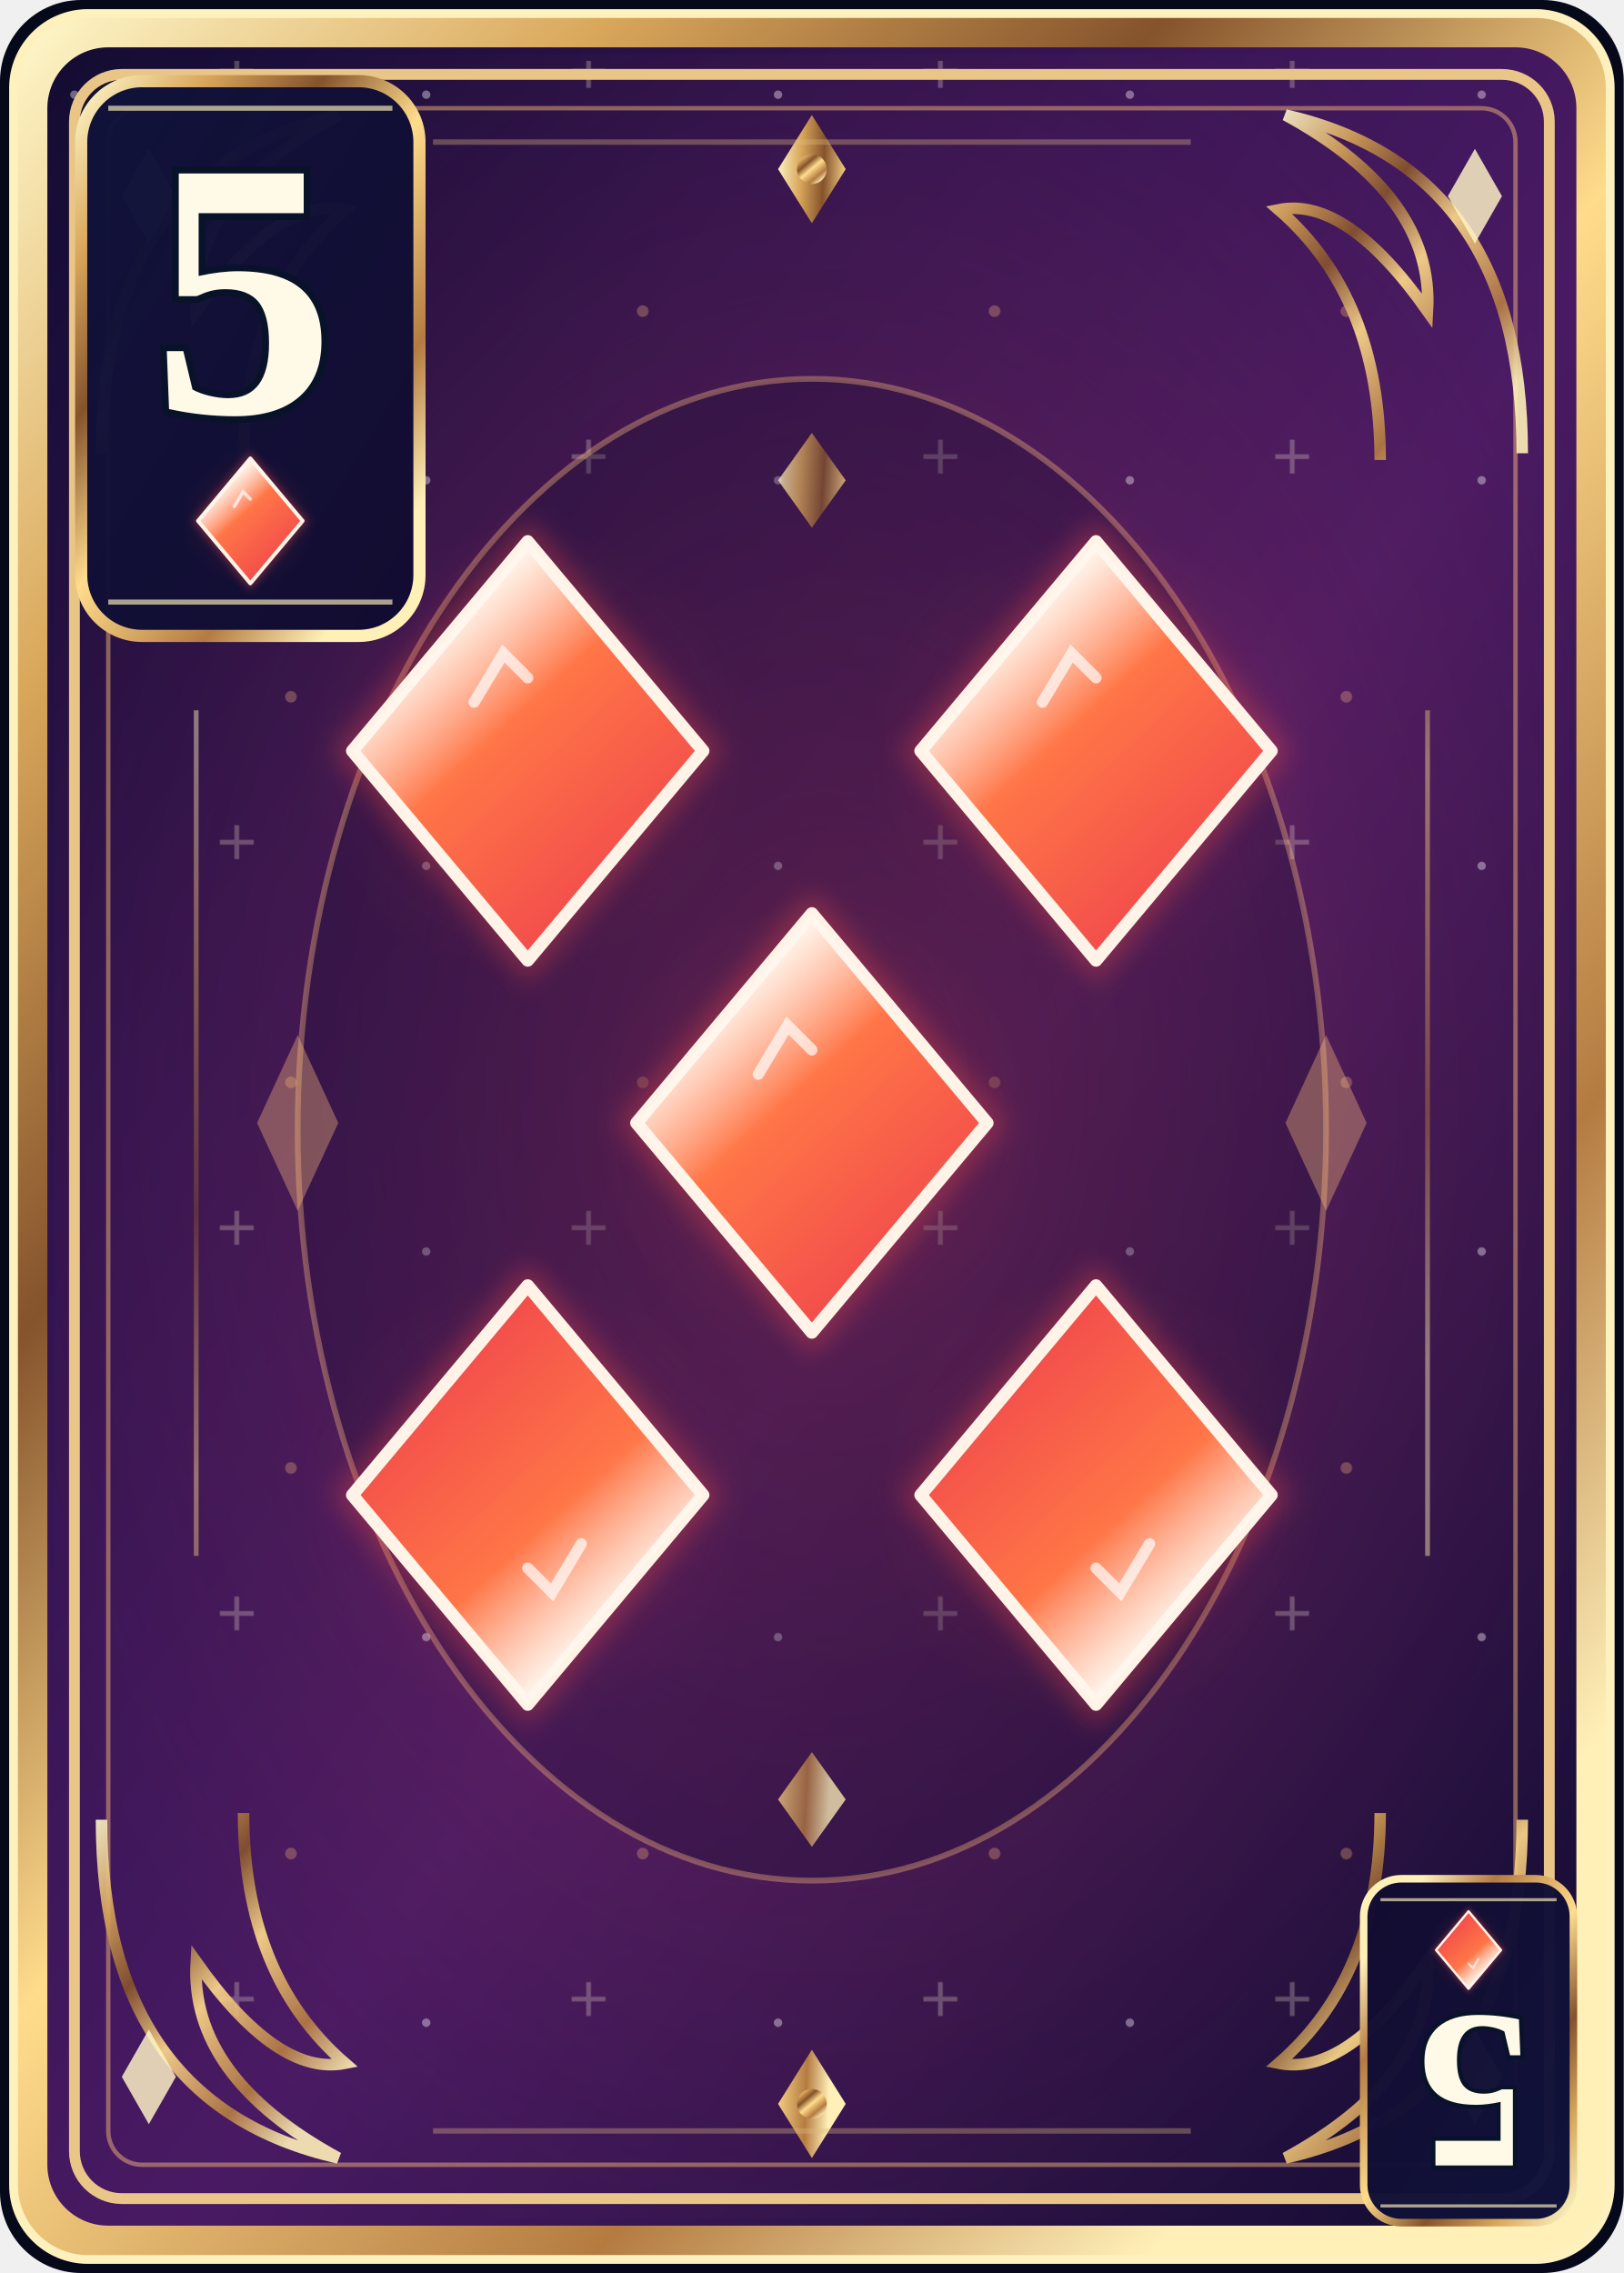
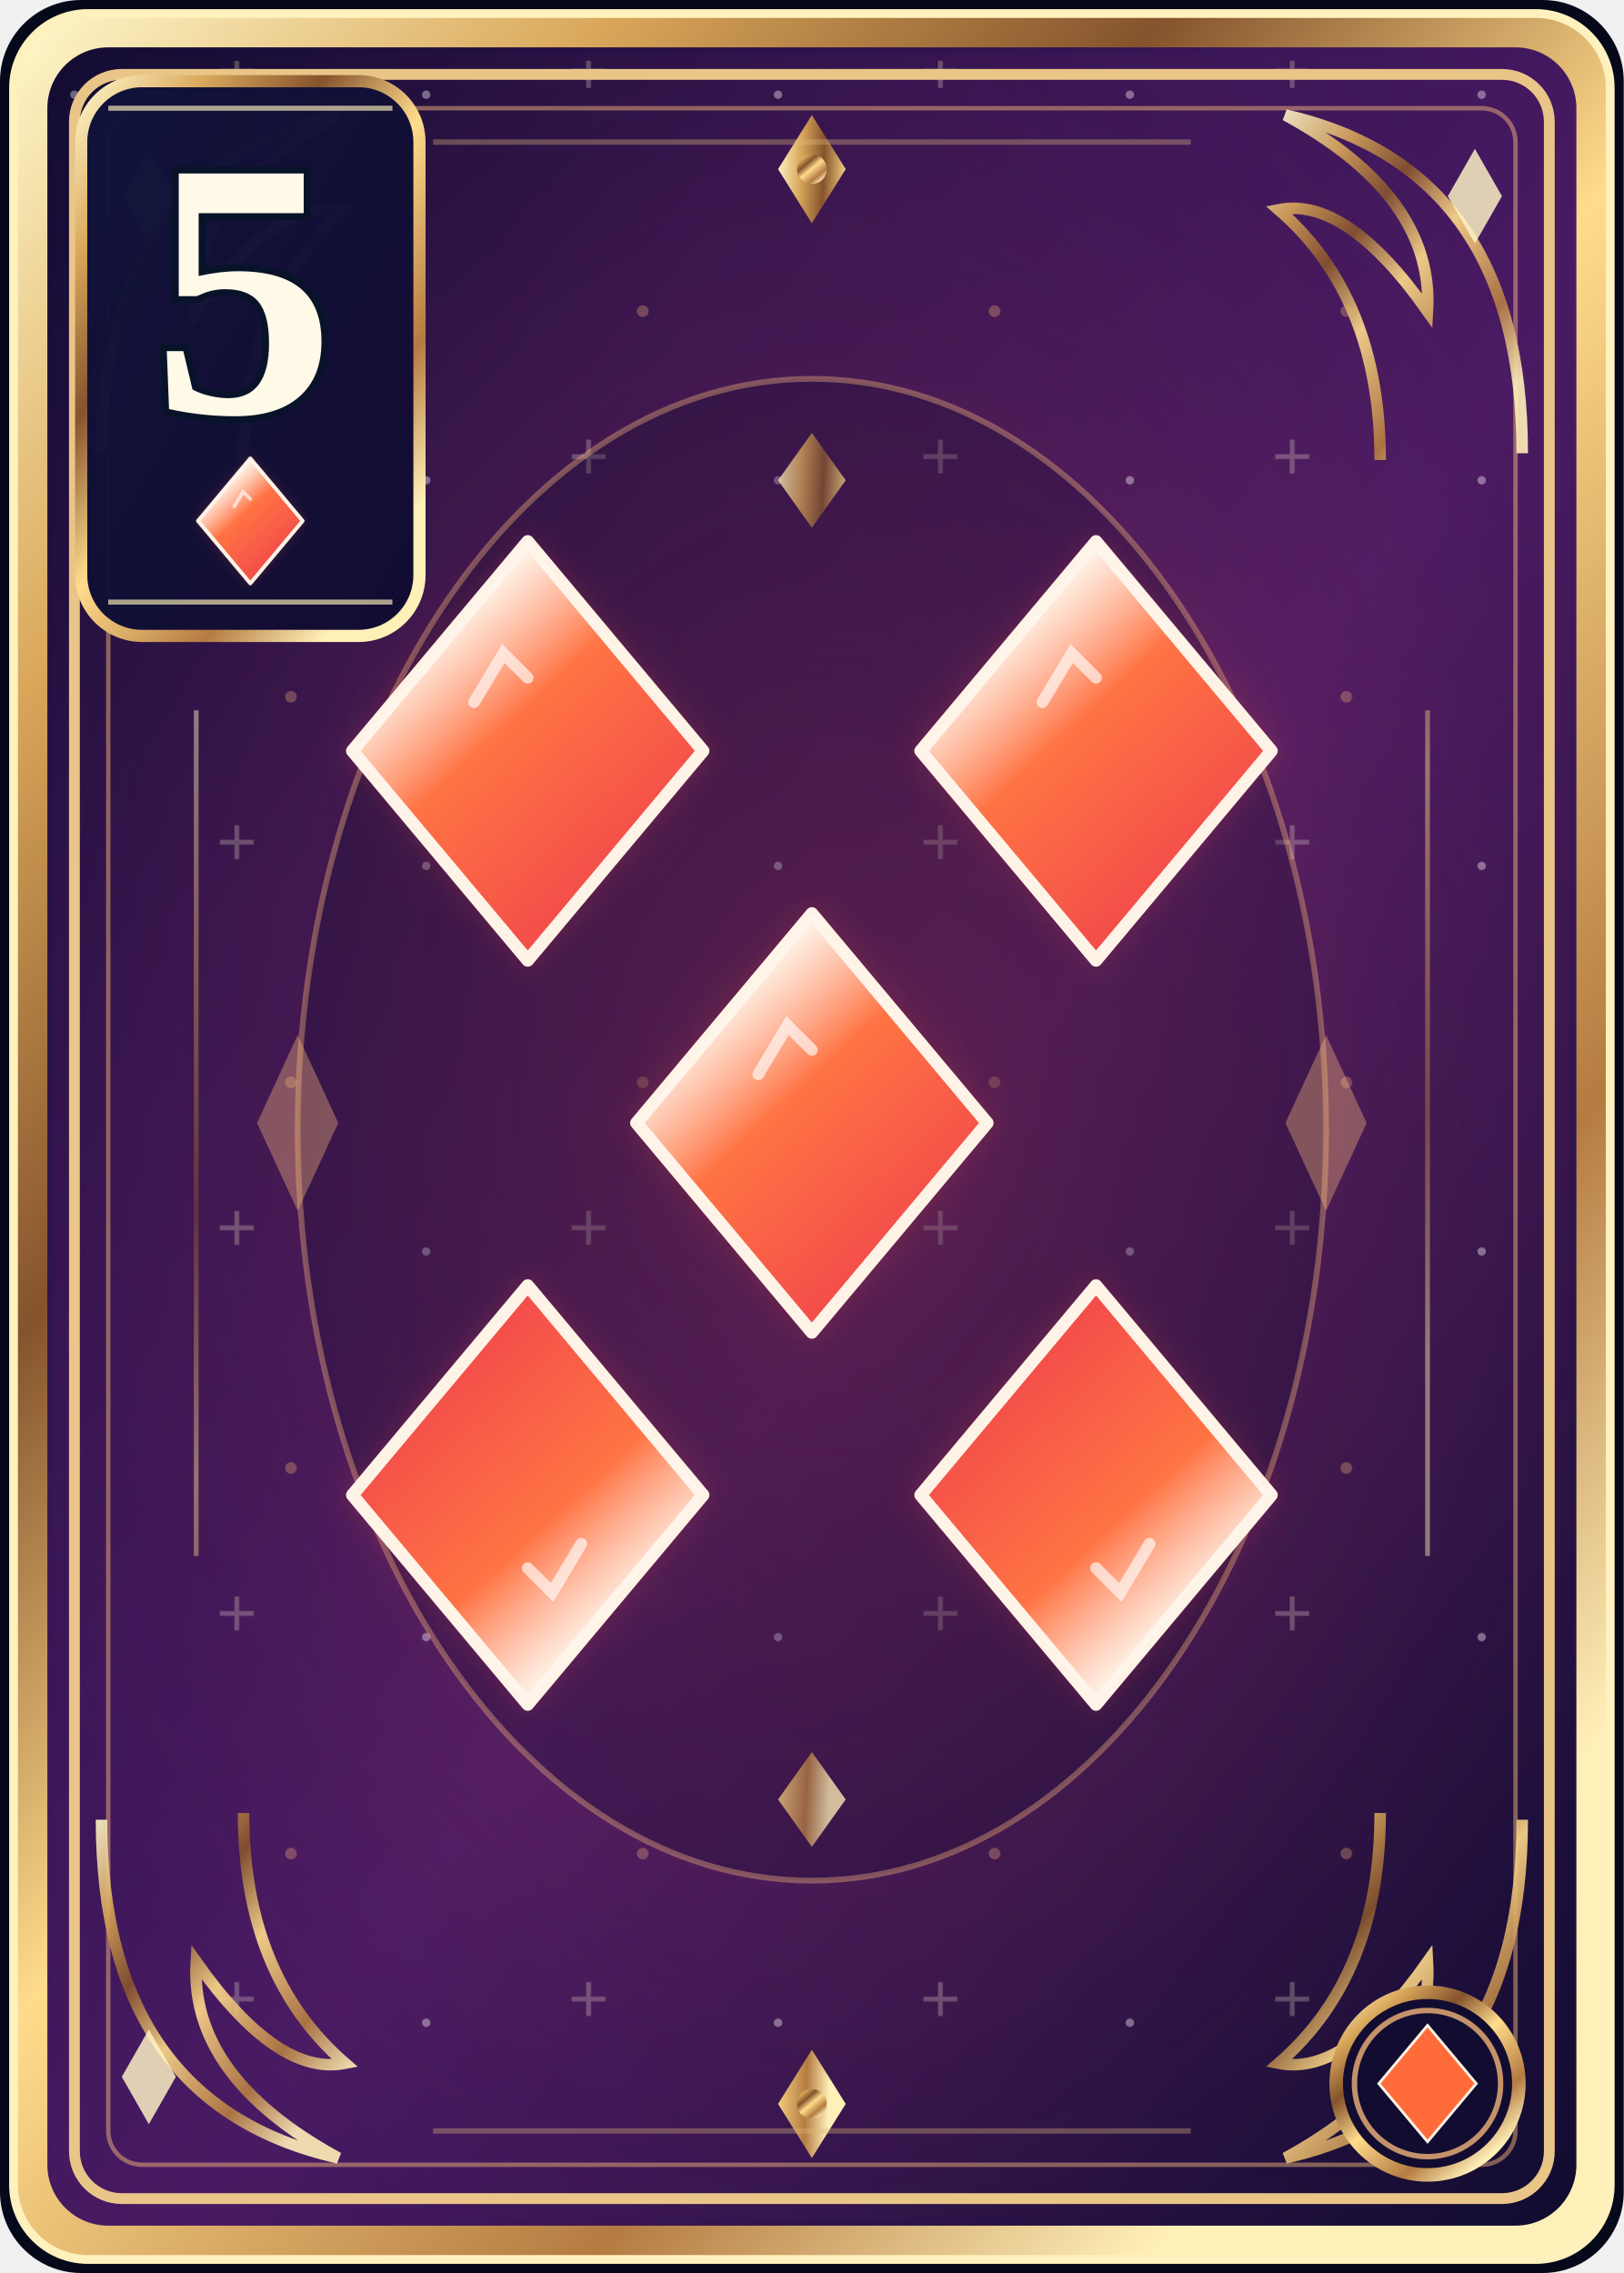
- <svg xmlns="http://www.w3.org/2000/svg" viewBox="0 0 240 336" width="240" height="336" role="img" aria-label="5 of Diamonds — Mystic Royale V3" data-theme="mystic-royale-v3" data-rank="5" data-suit="D" data-card="D-5">
+ <svg xmlns="http://www.w3.org/2000/svg" viewBox="0 0 240 336" width="240" height="336" role="img" aria-label="5 of Diamonds — Mystic Royale V4" data-theme="mystic-royale-v4" data-rank="5" data-suit="D" data-card="D-5">
  <defs>
    <linearGradient id="velvet" x1="0%" y1="0%" x2="96%" y2="100%">
      <stop offset="0%" stop-color="#130c31" />
      <stop offset="28%" stop-color="#30134f" />
      <stop offset="56%" stop-color="#491a63" />
      <stop offset="100%" stop-color="#130c31" />
    </linearGradient>
    <radialGradient id="aura" cx="51%" cy="48%" r="59%">
      <stop offset="0%" stop-color="#f34b47" stop-opacity=".27" />
      <stop offset="60%" stop-color="#f34b47" stop-opacity=".08" />
      <stop offset="100%" stop-color="#f34b47" stop-opacity="0" />
    </radialGradient>
    <linearGradient id="gold" x1="0%" y1="0%" x2="84%" y2="100%">
      <stop offset="0%" stop-color="#fff8cb" />
      <stop offset="18%" stop-color="#d9a75a" />
      <stop offset="35%" stop-color="#85532c" />
      <stop offset="53%" stop-color="#ffdc8c" />
      <stop offset="77%" stop-color="#b47b41" />
      <stop offset="94%" stop-color="#fff0b8" />
    </linearGradient>
    <linearGradient id="gem" x1="17%" y1="3%" x2="91%" y2="100%">
      <stop offset="0%" stop-color="#fffdf8" />
      <stop offset="15%" stop-color="#fff3e7" />
      <stop offset="40%" stop-color="#ff6c3a" />
      <stop offset="78%" stop-color="#f34b47" />
      <stop offset="100%" stop-color="#30134f" />
    </linearGradient>
    <linearGradient id="gemshine" x1="20%" y1="3%" x2="91%" y2="92%">
      <stop offset="0%" stop-color="#ffffff" stop-opacity=".91" />
      <stop offset="43%" stop-color="#ffffff" stop-opacity=".16" />
      <stop offset="100%" stop-color="#ffffff" stop-opacity="0" />
    </linearGradient>
    <radialGradient id="halo">
      <stop offset="0%" stop-color="#f34b47" stop-opacity=".64" />
      <stop offset="54%" stop-color="#f34b47" stop-opacity=".14" />
      <stop offset="100%" stop-color="#f34b47" stop-opacity="0" />
    </radialGradient>
    <linearGradient id="portraitFade" x1="0%" y1="0%" x2="0%" y2="100%">
      <stop offset="0%" stop-color="#130c31" stop-opacity=".03" />
      <stop offset="69%" stop-color="#130c31" stop-opacity=".05" />
      <stop offset="100%" stop-color="#130c31" stop-opacity=".89" />
    </linearGradient>
    <linearGradient id="indexBg" x1="0%" y1="0%" x2="100%" y2="100%">
      <stop offset="0%" stop-color="#10133b" stop-opacity=".98" />
      <stop offset="100%" stop-color="#130c31" stop-opacity=".98" />
    </linearGradient>
    <filter id="soft" x="-50%" y="-50%" width="200%" height="200%">
      <feGaussianBlur stdDeviation="2.6" />
    </filter>
    <pattern id="stars" width="52" height="57" patternUnits="userSpaceOnUse">
      <circle cx="11" cy="14" r=".62" fill="#fff9ff" opacity=".39" />
      <circle cx="43" cy="46" r=".86" fill="#ffbf7d" opacity=".3" />
      <path d="M35 8v5m-2.5-2.5h5" stroke="#fff2d7" stroke-width=".7" opacity=".26" />
    </pattern>
    <path id="suit" d="M0 -43 L36 0 L0 43 L-36 0Z" />
    <clipPath id="portraitClip">
      <rect x="41" y="76" width="158" height="190" rx="10" />
    </clipPath>
  </defs>
  <rect width="240" height="336" rx="12" fill="#05091a" />
  <rect x="2" y="2" width="236" height="332" rx="11" fill="url(#gold)" stroke="#fff1be" stroke-width="1.3" />
  <rect x="7" y="7" width="226" height="322" rx="9" fill="url(#velvet)" />
  <rect x="8" y="8" width="224" height="320" rx="8" fill="url(#aura)" />
  <rect x="9" y="9" width="222" height="318" rx="8" fill="url(#stars)" />
  <rect x="11" y="11" width="218" height="314" rx="7" fill="none" stroke="#e9c588" stroke-width="1.6" />
  <rect x="16" y="16" width="208" height="304" rx="5" fill="none" stroke="#ffbf7d" stroke-opacity=".46" stroke-width=".65" />
  <path d="M29 105L29 230M211 105L211 230" stroke="url(#gold)" stroke-width=".7" opacity=".46" />
  <g stroke="url(#gold)" stroke-width="1.7" fill="none" opacity=".9">
    <path d="M15 67Q15 25 50 17Q28 29 29 46Q41 29 51 31Q36 44 36 68" />
    <path d="M225 67Q225 25 190 17Q212 29 211 46Q199 29 189 31Q204 44 204 68" />
    <path d="M15 269Q15 311 50 319Q28 307 29 290Q41 307 51 305Q36 292 36 268" />
    <path d="M225 269Q225 311 190 319Q212 307 211 290Q199 307 189 305Q204 292 204 268" />
  </g>
  <g fill="#fff4c7" opacity=".83">
    <path d="M22 22l4 7-4 7-4-7Z M218 22l4 7-4 7-4-7Z M22 314l4-7-4-7-4 7Z M218 314l4-7-4-7-4 7Z" />
  </g>
  <g fill="url(#gold)">
    <path d="M120 17l5 8-5 8-5-8Z M120 319l5-8-5-8-5 8Z" />
    <circle cx="120" cy="25" r="2.2" />
    <circle cx="120" cy="311" r="2.2" />
  </g>
  <path d="M64 21h112M64 315h112" stroke="#dfb97e" stroke-width=".8" opacity=".35" />
  <ellipse cx="120" cy="167" rx="76" ry="111" fill="#130c31" opacity=".27" />
  <ellipse cx="120" cy="167" rx="76" ry="111" fill="none" stroke="#ffbf7d" stroke-width=".85" opacity=".36" />
  <path d="M120 64l5 7-5 7-5-7ZM120 259l5 7-5 7-5-7Z" fill="url(#gold)" opacity=".76" />
  <path d="M44 153l6 13-6 13-6-13ZM196 153l6 13-6 13-6-13Z" fill="#ffbf7d" opacity=".36" />
  <g class="royal-pip" transform="translate(78 111) rotate(0) scale(0.72)">
-     <circle r="47" fill="url(#halo)" opacity=".40" />
-     <use href="#suit" fill="#f34b47" stroke="#f34b47" stroke-width="6" filter="url(#soft)" opacity=".35" />
+     <circle r="42" fill="url(#halo)" opacity=".22" />
+     <use href="#suit" fill="#f34b47" stroke="#f34b47" stroke-width="3.1" filter="url(#soft)" opacity=".18" />
    <use href="#suit" fill="url(#gem)" stroke="#fff3e7" stroke-width="2.6" stroke-linejoin="round" />
-     <use href="#suit" fill="url(#gemshine)" opacity=".41" />
-     <path d="M-11 -10L-5 -20L0 -15" fill="none" stroke="#ffffff" stroke-width="2.3" opacity=".68" stroke-linecap="round" />
+     <use href="#suit" fill="url(#gemshine)" opacity=".30" />
+     <path d="M-11 -10L-5 -20L0 -15" fill="none" stroke="#ffffff" stroke-width="2.4" opacity=".64" stroke-linecap="round" />
  </g>
  <g class="royal-pip" transform="translate(162 111) rotate(0) scale(0.72)">
-     <circle r="47" fill="url(#halo)" opacity=".40" />
-     <use href="#suit" fill="#f34b47" stroke="#f34b47" stroke-width="6" filter="url(#soft)" opacity=".35" />
+     <circle r="42" fill="url(#halo)" opacity=".22" />
+     <use href="#suit" fill="#f34b47" stroke="#f34b47" stroke-width="3.1" filter="url(#soft)" opacity=".18" />
    <use href="#suit" fill="url(#gem)" stroke="#fff3e7" stroke-width="2.6" stroke-linejoin="round" />
-     <use href="#suit" fill="url(#gemshine)" opacity=".41" />
-     <path d="M-11 -10L-5 -20L0 -15" fill="none" stroke="#ffffff" stroke-width="2.3" opacity=".68" stroke-linecap="round" />
+     <use href="#suit" fill="url(#gemshine)" opacity=".30" />
+     <path d="M-11 -10L-5 -20L0 -15" fill="none" stroke="#ffffff" stroke-width="2.4" opacity=".64" stroke-linecap="round" />
  </g>
  <g class="royal-pip" transform="translate(120 166) rotate(0) scale(0.72)">
-     <circle r="47" fill="url(#halo)" opacity=".40" />
-     <use href="#suit" fill="#f34b47" stroke="#f34b47" stroke-width="6" filter="url(#soft)" opacity=".35" />
+     <circle r="42" fill="url(#halo)" opacity=".22" />
+     <use href="#suit" fill="#f34b47" stroke="#f34b47" stroke-width="3.1" filter="url(#soft)" opacity=".18" />
    <use href="#suit" fill="url(#gem)" stroke="#fff3e7" stroke-width="2.6" stroke-linejoin="round" />
-     <use href="#suit" fill="url(#gemshine)" opacity=".41" />
-     <path d="M-11 -10L-5 -20L0 -15" fill="none" stroke="#ffffff" stroke-width="2.3" opacity=".68" stroke-linecap="round" />
+     <use href="#suit" fill="url(#gemshine)" opacity=".30" />
+     <path d="M-11 -10L-5 -20L0 -15" fill="none" stroke="#ffffff" stroke-width="2.4" opacity=".64" stroke-linecap="round" />
  </g>
  <g class="royal-pip" transform="translate(78 221) rotate(180) scale(0.72)">
-     <circle r="47" fill="url(#halo)" opacity=".40" />
-     <use href="#suit" fill="#f34b47" stroke="#f34b47" stroke-width="6" filter="url(#soft)" opacity=".35" />
+     <circle r="42" fill="url(#halo)" opacity=".22" />
+     <use href="#suit" fill="#f34b47" stroke="#f34b47" stroke-width="3.1" filter="url(#soft)" opacity=".18" />
    <use href="#suit" fill="url(#gem)" stroke="#fff3e7" stroke-width="2.6" stroke-linejoin="round" />
-     <use href="#suit" fill="url(#gemshine)" opacity=".41" />
-     <path d="M-11 -10L-5 -20L0 -15" fill="none" stroke="#ffffff" stroke-width="2.3" opacity=".68" stroke-linecap="round" />
+     <use href="#suit" fill="url(#gemshine)" opacity=".30" />
+     <path d="M-11 -10L-5 -20L0 -15" fill="none" stroke="#ffffff" stroke-width="2.4" opacity=".64" stroke-linecap="round" />
  </g>
  <g class="royal-pip" transform="translate(162 221) rotate(180) scale(0.72)">
-     <circle r="47" fill="url(#halo)" opacity=".40" />
-     <use href="#suit" fill="#f34b47" stroke="#f34b47" stroke-width="6" filter="url(#soft)" opacity=".35" />
+     <circle r="42" fill="url(#halo)" opacity=".22" />
+     <use href="#suit" fill="#f34b47" stroke="#f34b47" stroke-width="3.1" filter="url(#soft)" opacity=".18" />
    <use href="#suit" fill="url(#gem)" stroke="#fff3e7" stroke-width="2.6" stroke-linejoin="round" />
-     <use href="#suit" fill="url(#gemshine)" opacity=".41" />
-     <path d="M-11 -10L-5 -20L0 -15" fill="none" stroke="#ffffff" stroke-width="2.3" opacity=".68" stroke-linecap="round" />
+     <use href="#suit" fill="url(#gemshine)" opacity=".30" />
+     <path d="M-11 -10L-5 -20L0 -15" fill="none" stroke="#ffffff" stroke-width="2.4" opacity=".64" stroke-linecap="round" />
  </g>
  <g class="corner-index">
    <rect x="12" y="12" width="50" height="82" rx="9" fill="url(#indexBg)" stroke="url(#gold)" stroke-width="1.8" />
    <path d="M16 16h42M16 89h42" stroke="#fff2bd" stroke-width=".75" opacity=".65" />
    <text x="36" y="61" text-anchor="middle" font-family="Georgia,Times New Roman,serif" font-weight="bold" font-size="54" fill="#fff9e7" stroke="#081329" stroke-width="2" paint-order="stroke">5</text>
    <g class="royal-pip" transform="translate(37 77) rotate(0) scale(0.215)">
-       <circle r="47" fill="url(#halo)" opacity=".40" />
-       <use href="#suit" fill="#f34b47" stroke="#f34b47" stroke-width="6" filter="url(#soft)" opacity=".35" />
+       <circle r="42" fill="url(#halo)" opacity=".22" />
+       <use href="#suit" fill="#f34b47" stroke="#f34b47" stroke-width="3.1" filter="url(#soft)" opacity=".18" />
      <use href="#suit" fill="url(#gem)" stroke="#fff3e7" stroke-width="2.6" stroke-linejoin="round" />
-       <use href="#suit" fill="url(#gemshine)" opacity=".41" />
-       <path d="M-11 -10L-5 -20L0 -15" fill="none" stroke="#ffffff" stroke-width="2.3" opacity=".68" stroke-linecap="round" />
+       <use href="#suit" fill="url(#gemshine)" opacity=".30" />
+       <path d="M-11 -10L-5 -20L0 -15" fill="none" stroke="#ffffff" stroke-width="2.4" opacity=".64" stroke-linecap="round" />
    </g>
  </g>
-   <g class="corner-index" transform="translate(240 336) rotate(180) scale(.62)">
-     <rect x="12" y="12" width="50" height="82" rx="9" fill="url(#indexBg)" stroke="url(#gold)" stroke-width="1.8" />
-     <path d="M16 16h42M16 89h42" stroke="#fff2bd" stroke-width=".75" opacity=".65" />
-     <text x="36" y="61" text-anchor="middle" font-family="Georgia,Times New Roman,serif" font-weight="bold" font-size="54" fill="#fff9e7" stroke="#081329" stroke-width="2" paint-order="stroke">5</text>
-     <g class="royal-pip" transform="translate(37 77) rotate(0) scale(0.215)">
-       <circle r="47" fill="url(#halo)" opacity=".40" />
-       <use href="#suit" fill="#f34b47" stroke="#f34b47" stroke-width="6" filter="url(#soft)" opacity=".35" />
-       <use href="#suit" fill="url(#gem)" stroke="#fff3e7" stroke-width="2.6" stroke-linejoin="round" />
-       <use href="#suit" fill="url(#gemshine)" opacity=".41" />
-       <path d="M-11 -10L-5 -20L0 -15" fill="none" stroke="#ffffff" stroke-width="2.3" opacity=".68" stroke-linecap="round" />
-     </g>
+   <g class="corner-sigil" transform="translate(211 308)">
+     <circle r="13.5" fill="#130c31" stroke="url(#gold)" stroke-width="2" />
+     <circle r="10.8" fill="none" stroke="#ffbf7d" stroke-width=".8" opacity=".75" />
+     <use href="#suit" fill="#ff6c3a" stroke="#fff3e7" stroke-width="2" transform="scale(.20)" />
  </g>
</svg>
